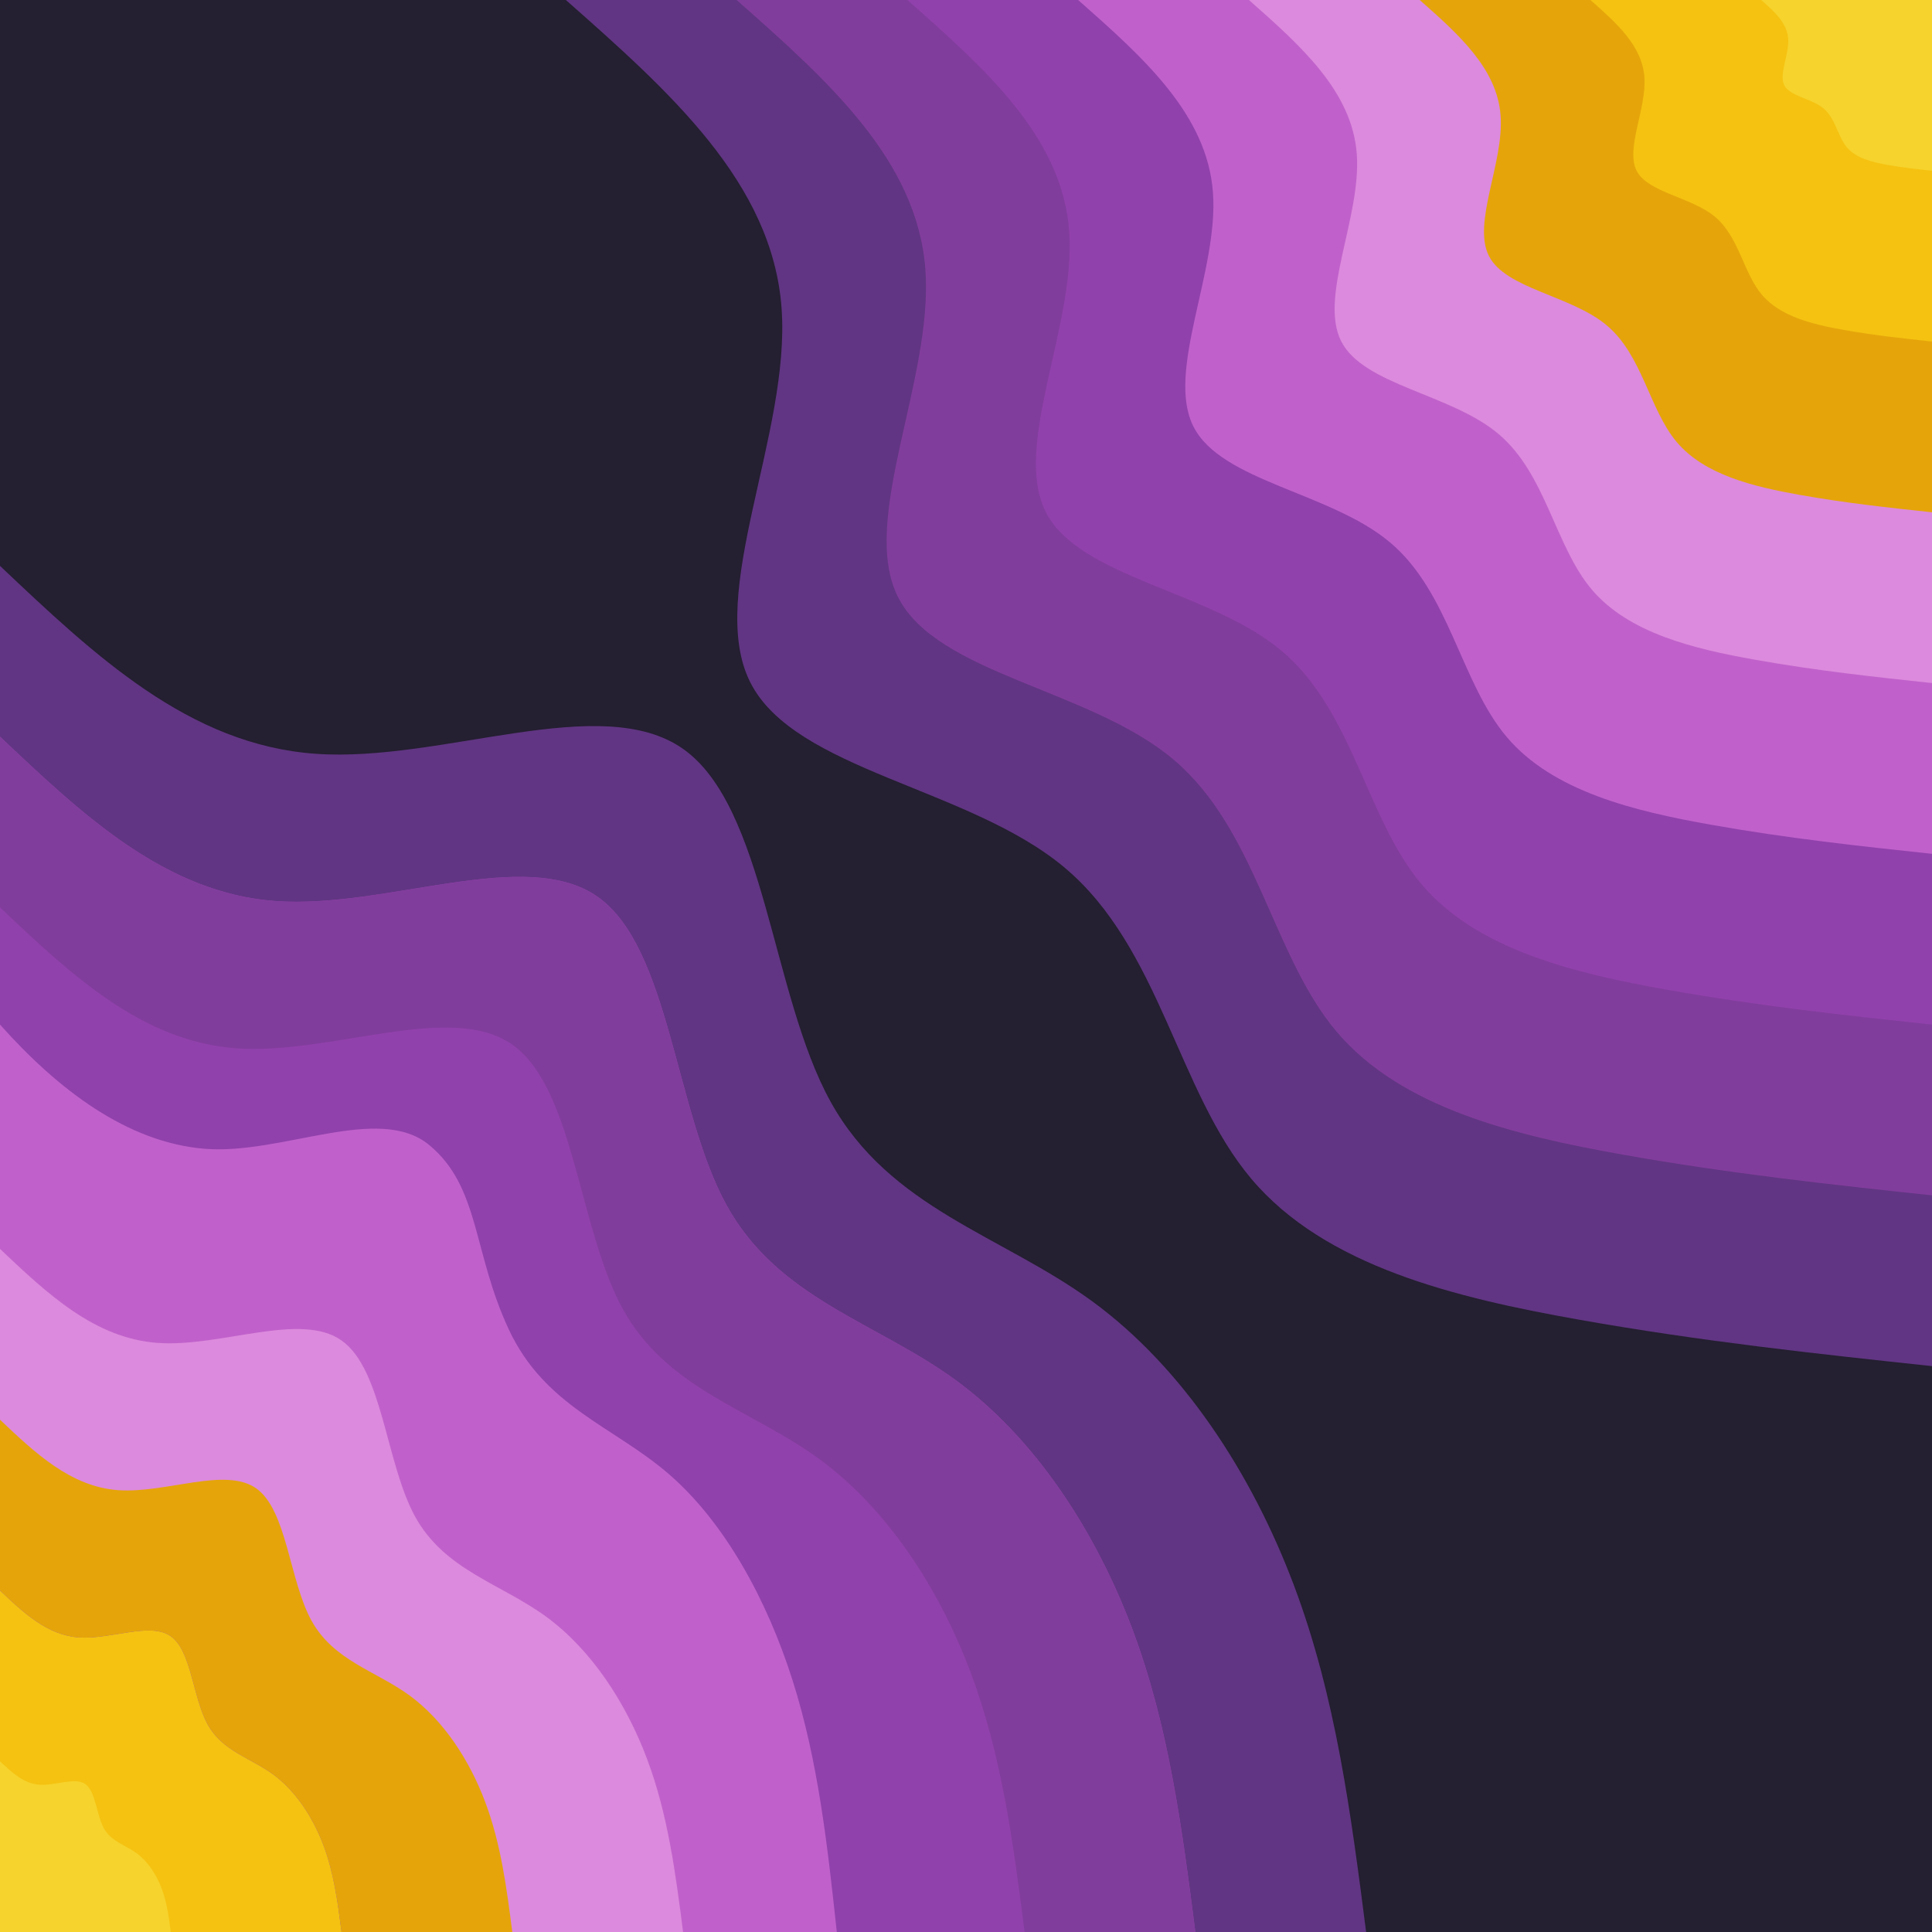
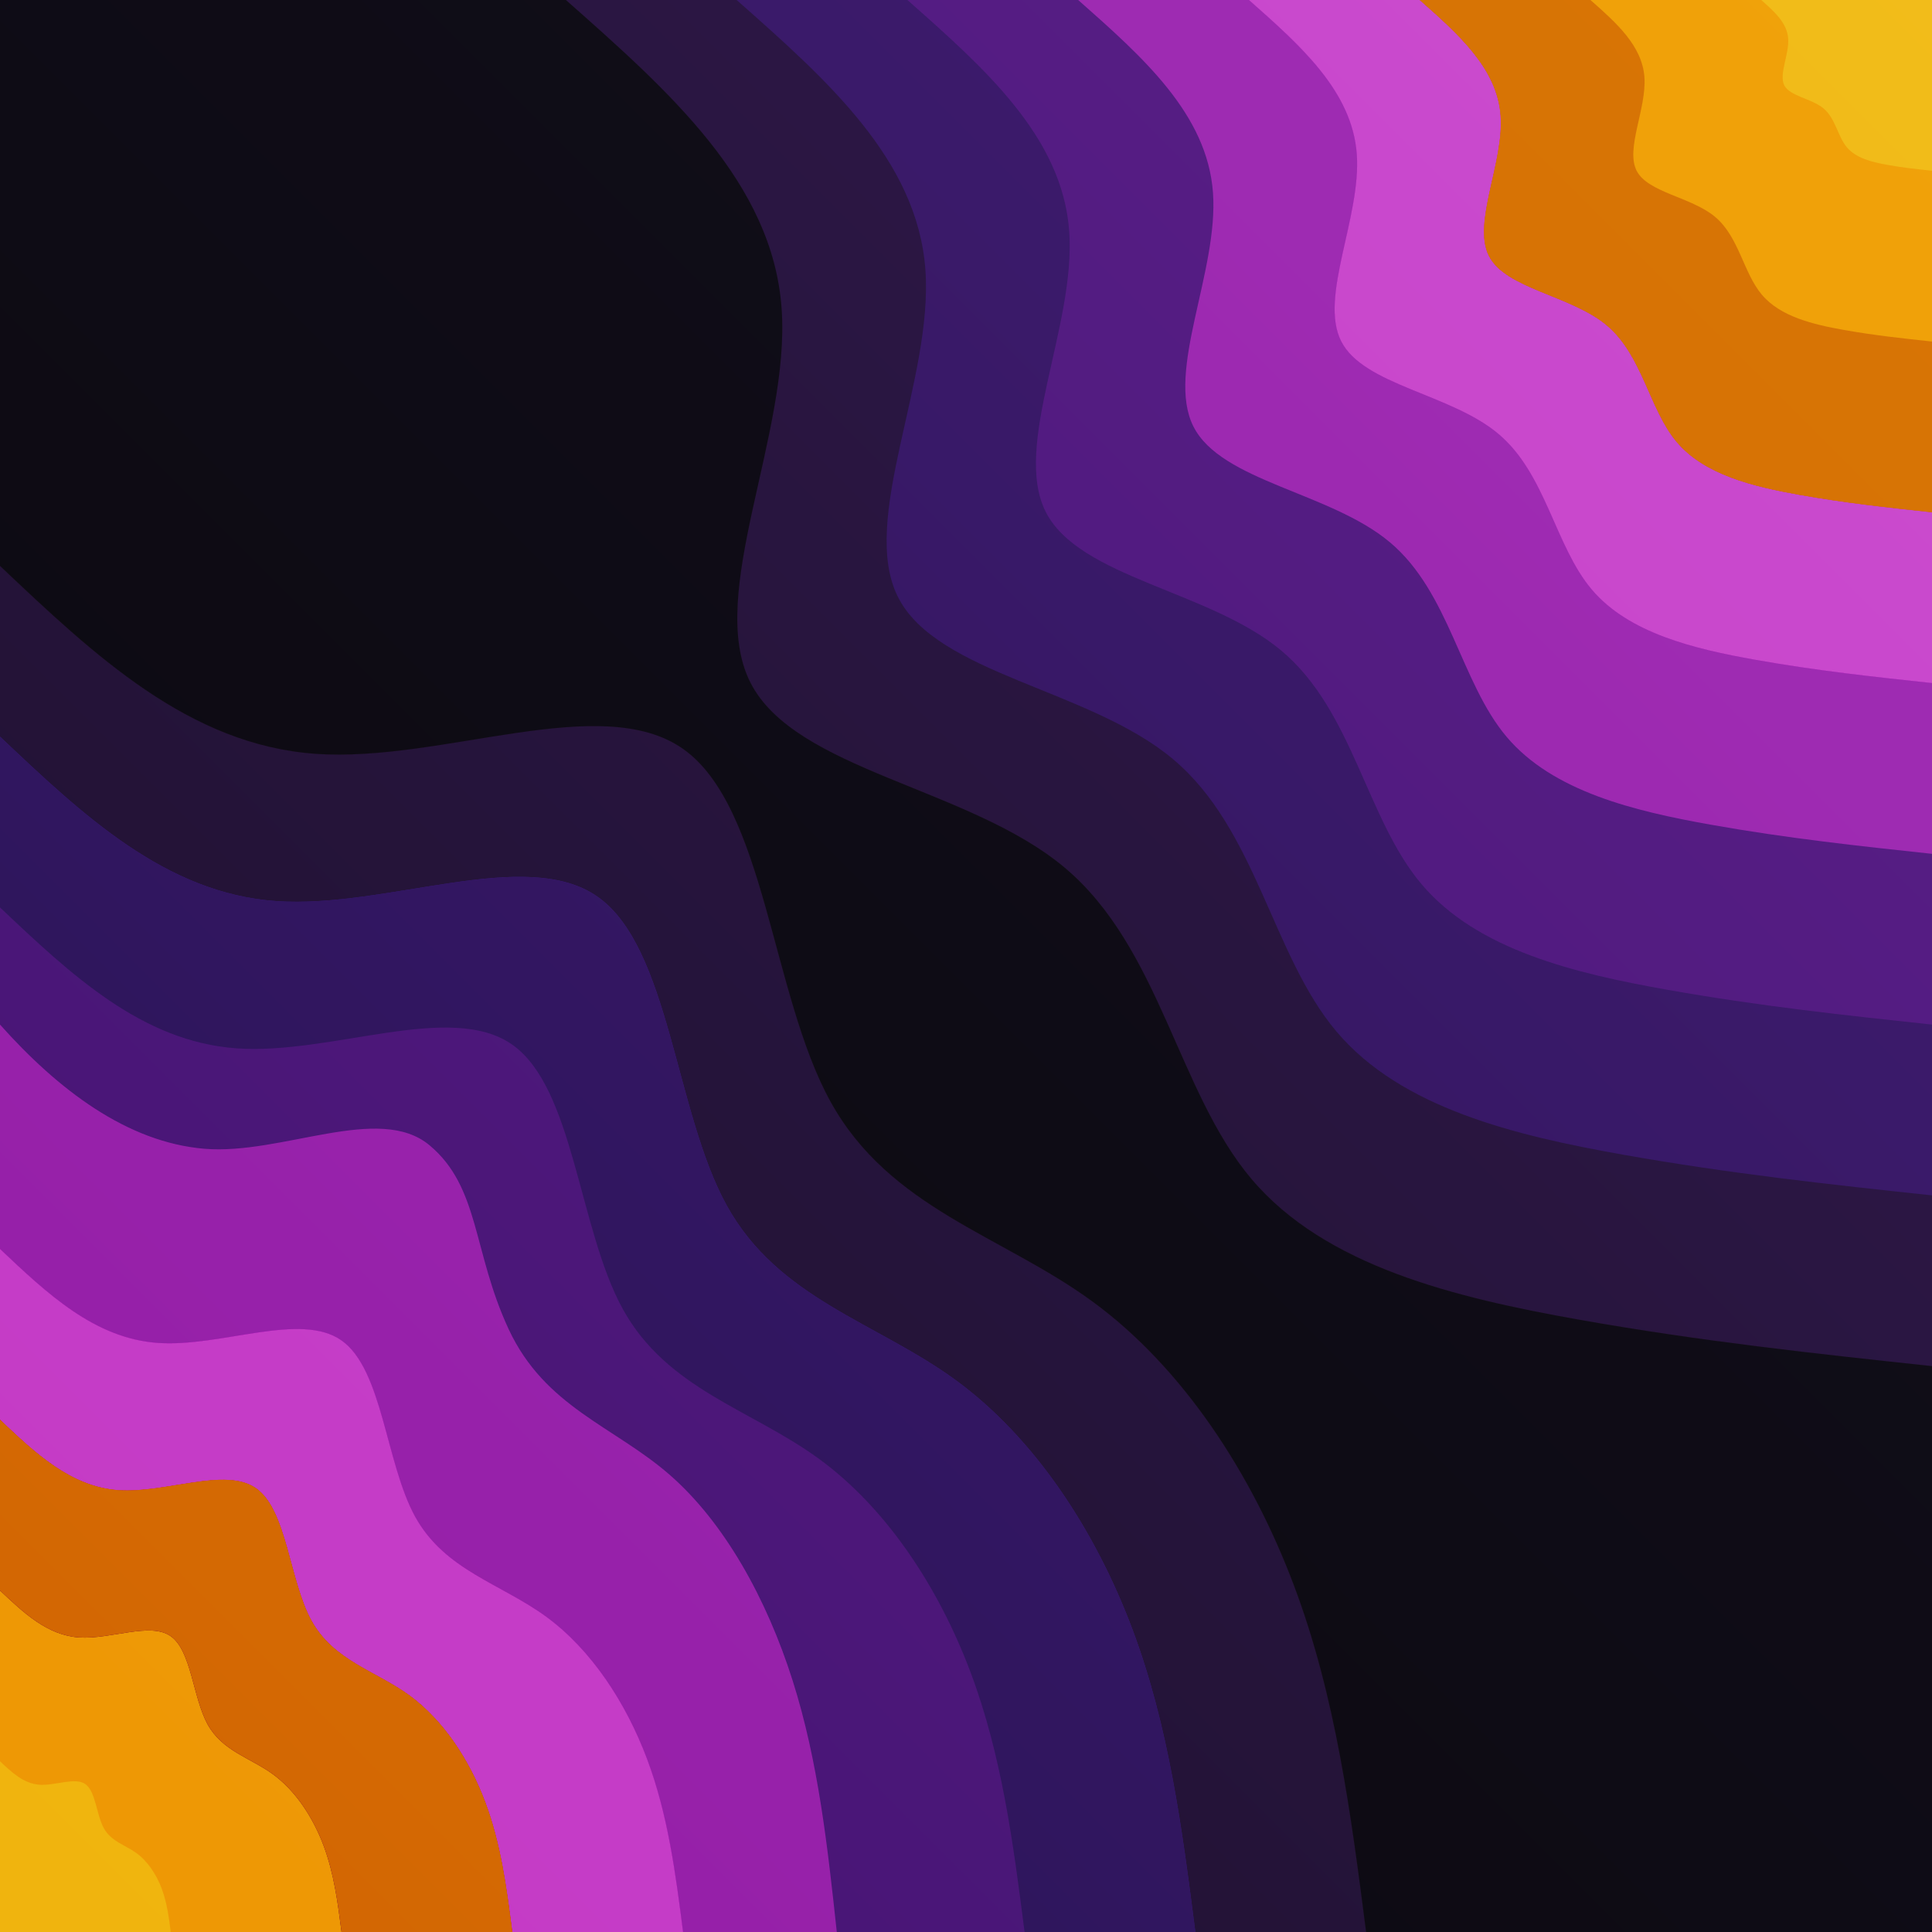
- <svg xmlns="http://www.w3.org/2000/svg" xmlns:xlink="http://www.w3.org/1999/xlink" id="visual" width="4096" height="4096" version="1.1">
+ <svg xmlns="http://www.w3.org/2000/svg" xmlns:xlink="http://www.w3.org/1999/xlink" id="visual" viewBox="0 0 4096 4096" width="4096" height="4096" version="1.1">
  <defs id="defs24901">
-     <linearGradient id="linearGradient18394">
-       <stop id="stop18390" offset="0" style="stop-color:#9f9f9f;stop-opacity:1" />
-       <stop id="stop18392" offset="1" style="stop-color:#c2c2c2;stop-opacity:1" />
+     <linearGradient id="linearGradient1933">
+       <stop style="stop-color:#000000;stop-opacity:1;" offset="0" id="stop1929" />
+       <stop style="stop-color:#241f31;stop-opacity:1;" offset="1" id="stop1931" />
    </linearGradient>
-     <linearGradient xlink:href="#linearGradient12824" id="linearGradient12826" x1="362.05" x2="3348.83" y1="4096" y2="747.162" gradientUnits="userSpaceOnUse" />
-     <linearGradient id="linearGradient12824">
-       <stop id="stop12820" offset="0" style="stop-color:#d64700;stop-opacity:1" />
-       <stop id="stop12822" offset="1" style="stop-color:#301200;stop-opacity:1" />
-     </linearGradient>
-     <linearGradient xlink:href="#linearGradient18394" id="linearGradient750" x1="127.831" x2="4096" y1="3977.89" y2="9.721" gradientUnits="userSpaceOnUse" />
+     <linearGradient xlink:href="#linearGradient1933" id="linearGradient18396" x1="127.831" y1="3977.89" x2="4096" y2="9.721" gradientUnits="userSpaceOnUse" />
+     <linearGradient xlink:href="#linearGradient1933" id="linearGradient1925" gradientUnits="userSpaceOnUse" x1="127.831" y1="3977.89" x2="4096" y2="9.721" />
  </defs>
+   <defs id="defs24908" />
+   <defs id="defs24915" />
+   <defs id="defs24922" />
+   <defs id="defs24929" />
+   <defs id="defs24936" />
+   <defs id="defs24943" />
+   <defs id="defs24950" />
+   <defs id="defs24957" />
+   <defs id="defs24964" />
+   <defs id="defs24971" />
+   <defs id="defs24978" />
+   <defs id="defs24985" />
+   <defs id="defs24992" />
+   <defs id="defs24999" />
+   <defs id="defs25006" />
  <g id="layer1" style="display:inline">
-     <path id="rect24894" fill="#2ec27e" d="M0 0h4096v4096H0z" style="font-variation-settings:normal;vector-effect:none;fill:#241f31;fill-opacity:1;stroke-width:1;stroke-linecap:butt;stroke-linejoin:miter;stroke-miterlimit:4;stroke-dasharray:none;stroke-dashoffset:0;stroke-opacity:1;-inkscape-stroke:none;stop-color:#000" />
-     <path id="path25008" fill="#00be8d" d="M4096 2896.3c-244.6-26.2-489.2-52.4-749.6-98.7-260.5-46.3-536.8-112.7-693.4-298.3-156.6-185.5-193.3-490.1-396.2-660.1-202.9-170-571.8-205.4-666.2-392.7-94.4-187.3 85.8-526.6 66.4-793-19.3-266.4-238.3-459.9-457.3-653.5H4096Z" style="font-variation-settings:normal;vector-effect:none;fill:#613583;fill-opacity:1;stroke-width:1;stroke-linecap:butt;stroke-linejoin:miter;stroke-miterlimit:4;stroke-dasharray:none;stroke-dashoffset:0;stroke-opacity:1;-inkscape-stroke:none;stop-color:#000" />
-     <path id="path25010" fill="#00b2ab" d="M4096 2534.3c-214-22.9-428-45.9-655.9-86.4-227.9-40.5-469.7-98.6-606.7-261-137-162.3-169.2-428.9-346.7-577.6-177.5-148.8-500.4-179.7-582.9-343.6-82.6-163.9 75.1-460.8 58.1-693.9-17-233.1-208.6-402.4-400.2-571.8H4096Z" style="font-variation-settings:normal;vector-effect:none;fill:#813d9c;fill-opacity:1;stroke-width:1;stroke-linecap:butt;stroke-linejoin:miter;stroke-miterlimit:4;stroke-dasharray:none;stroke-dashoffset:0;stroke-opacity:1;-inkscape-stroke:none;stop-color:#000" />
-     <path id="path25012" fill="#00a5c6" d="M4096 2172.2c-183.4-19.6-366.9-39.3-562.2-74-195.4-34.7-402.6-84.5-520-223.7-117.5-139.1-145-367.6-297.2-495.1-152.1-127.5-428.9-154-499.7-294.5-70.7-140.5 64.4-395 49.9-594.8-14.6-199.8-178.8-344.9-343-490.1H4096Z" style="font-variation-settings:normal;vector-effect:none;fill:#9141ac;fill-opacity:1;stroke-width:1;stroke-linecap:butt;stroke-linejoin:miter;stroke-miterlimit:4;stroke-dasharray:none;stroke-dashoffset:0;stroke-opacity:1;-inkscape-stroke:none;stop-color:#000" />
-     <path id="path25014" fill="#0095d8" d="M4096 1810.2c-152.9-16.4-305.7-32.7-468.5-61.7-162.8-28.9-335.5-70.4-433.4-186.4-97.8-116-120.8-306.4-247.6-412.6-126.8-106.3-357.4-128.4-416.4-245.4-59-117.1 53.7-329.1 41.5-495.7C2559.5 241.9 2422.7 121 2285.8 0H4096Z" style="font-variation-settings:normal;vector-effect:none;fill:#c061cb;fill-opacity:1;stroke-width:1;stroke-linecap:butt;stroke-linejoin:miter;stroke-miterlimit:4;stroke-dasharray:none;stroke-dashoffset:0;stroke-opacity:1;-inkscape-stroke:none;stop-color:#000" />
-     <path id="path25016" fill="#0081db" d="M4096 1448.15c-122.3-13.1-244.6-26.2-374.8-49.4-130.2-23.1-268.4-56.4-346.7-149.1-78.3-92.8-96.7-245.1-198.1-330.1-101.4-85-285.9-102.7-333.1-196.3-47.2-93.7 42.9-263.3 33.2-396.5-9.7-133.2-119.2-230-228.7-326.8H4096Z" style="font-variation-settings:normal;vector-effect:none;fill:#dc8add;fill-opacity:1;stroke-width:1;stroke-linecap:butt;stroke-linejoin:miter;stroke-miterlimit:4;stroke-dasharray:none;stroke-dashoffset:0;stroke-opacity:1;-inkscape-stroke:none;stop-color:#000" />
-     <path id="path25018" fill="#1569cd" d="M4096 1086.1c-91.7-9.8-183.4-19.6-281.1-37-97.7-17.4-201.3-42.3-260-111.8-58.7-69.6-72.5-183.9-148.6-247.6-76.1-63.8-214.4-77-249.8-147.3-35.4-70.2 32.2-197.4 24.9-297.3-7.3-99.9-89.4-172.5-171.5-245.1H4096Z" style="font-variation-settings:normal;vector-effect:none;fill:#e5a50a;fill-opacity:1;stroke-width:1;stroke-linecap:butt;stroke-linejoin:miter;stroke-miterlimit:4;stroke-dasharray:none;stroke-dashoffset:0;stroke-opacity:1;-inkscape-stroke:none;stop-color:#000" />
-     <path id="path25020" fill="#6e4daf" d="M4096 724.1c-61.1-6.6-122.3-13.1-187.4-24.7-65.1-11.6-134.2-28.2-173.3-74.6-39.2-46.3-48.4-122.5-99.1-165-50.7-42.5-143-51.3-166.6-98.2-23.5-46.8 21.5-131.6 16.7-198.2-4.9-66.6-59.6-115-114.4-163.4H4096Z" style="font-variation-settings:normal;vector-effect:none;fill:#f5c211;fill-opacity:1;stroke-width:1;stroke-linecap:butt;stroke-linejoin:miter;stroke-miterlimit:4;stroke-dasharray:none;stroke-dashoffset:0;stroke-opacity:1;-inkscape-stroke:none;stop-color:#000" />
-     <path id="path25022" fill="#813d9c" d="M4096 362c-30.6-3.2-61.1-6.5-93.7-12.3-32.6-5.8-67.1-14.1-86.7-37.3-19.5-23.2-24.1-61.3-49.5-82.5-25.4-21.3-71.5-25.7-83.3-49.1-11.8-23.4 10.8-65.8 8.3-99.1-2.4-33.3-29.8-57.5-57.1-81.7h362z" style="fill:#f6d32d;fill-opacity:1" />
-     <path id="path26767" d="M0 1199.7c200.5 189.8 401 379.6 669.3 398.4 268.3 18.9 604.4-133.2 778.9-10.4 174.4 122.9 187.2 520.6 312.5 747.6 125.3 227 363 283.3 555.1 423.7 192 140.4 338.3 365.1 427.4 602 89.2 236.8 121.1 485.9 153.1 735H0Z" style="fill:#613583;fill-opacity:1;stroke-width:1px;stroke-opacity:1;stop-color:#000" />
-     <path id="path26773" d="M0 1561.7c175.4 166.1 350.9 332.2 585.6 348.7 234.8 16.4 528.9-116.6 681.5-9.1 152.7 107.4 163.9 455.5 273.5 654.1 109.6 198.6 317.7 247.8 485.7 370.7 168 122.9 296 319.5 374 526.7 78 207.3 106 425.2 134 643.2H0Z" style="fill:#9141ac;fill-opacity:1;stroke-width:1px;stroke-opacity:1;stop-color:#000" />
-     <path id="path25028" fill="#00b2ab" d="M0 1561.7c175.4 166.1 350.9 332.2 585.6 348.7 234.8 16.4 528.9-116.6 681.5-9.1 152.7 107.4 163.9 455.5 273.5 654.1 109.6 198.6 317.7 247.8 485.7 370.7 168 122.9 296 319.5 374 526.7 78 207.3 106 425.2 134 643.2H0Z" style="font-variation-settings:normal;vector-effect:none;fill:#813d9c;fill-opacity:1;stroke-width:1;stroke-linecap:butt;stroke-linejoin:miter;stroke-miterlimit:4;stroke-dasharray:none;stroke-dashoffset:0;stroke-opacity:1;-inkscape-stroke:none;stop-color:#000" />
-     <path id="path25030" fill="#00a5c6" d="M0 1923.8c150.4 142.3 300.8 284.6 502 298.8 201.2 14.1 453.3-99.9 584.1-7.8 130.9 92.1 140.5 390.4 234.4 560.7 94 170.2 272.3 212.4 416.3 317.7 144 105.4 253.8 273.9 320.6 451.5 66.9 177.7 90.9 364.5 114.8 551.3H0Z" style="font-variation-settings:normal;vector-effect:none;fill:#9141ac;fill-opacity:1;stroke-width:1;stroke-linecap:butt;stroke-linejoin:miter;stroke-miterlimit:4;stroke-dasharray:none;stroke-dashoffset:0;stroke-opacity:1;-inkscape-stroke:none;stop-color:#000" />
-     <path id="path27067" d="M0 2172.2c122.835 137.705 269.1 249.544 433.424 263.285 164.324 13.645 370.219-96.674 477.046-7.548 106.908 89.126 91.319 225.404 168.009 390.205 76.772 164.704 222.393 205.54 340 307.44 117.608 101.997 207.284 265.056 261.841 436.92 54.639 171.962 74.24 352.73 93.76 533.498H0Z" style="fill:#c061cb;fill-opacity:1;stroke-width:.919px;stroke-opacity:1;stop-color:#000" />
-     <path id="path27938" d="M0 2647.8c100.3 94.9 200.5 189.8 334.7 199.3 134.1 9.4 302.2-66.7 389.4-5.2 87.2 61.4 93.6 260.3 156.2 373.8 62.7 113.5 181.6 141.6 277.6 211.8 96 70.2 169.1 182.5 213.7 301 44.6 118.4 60.6 243 76.6 367.5H0Z" style="fill:#dc8add;fill-opacity:1;stroke-width:1px;stroke-opacity:1;stop-color:#000" />
-     <path id="path27946" d="M0 3009.9c75.2 71.2 150.4 142.3 251 149.4 100.6 7.1 226.6-50 292.1-3.9 65.4 46.1 70.2 195.2 117.2 280.3 46.9 85.2 136.1 106.3 208.1 158.9 72 52.7 126.9 136.9 160.3 225.8 33.4 88.8 45.4 182.2 57.4 275.6H0Z" style="fill:#e5a50a;fill-opacity:1;stroke-width:1px;stroke-opacity:1;stop-color:#000" />
-     <path id="path25038" fill="#6e4daf" d="M0 3371.9c50.1 47.5 100.3 94.9 167.3 99.6 67.1 4.7 151.1-33.3 194.7-2.6 43.7 30.7 46.9 130.2 78.2 186.9 31.3 56.8 90.7 70.8 138.7 105.9 48 35.2 84.6 91.3 106.9 150.5 22.3 59.3 30.3 121.5 38.3 183.8H0Z" style="font-variation-settings:normal;vector-effect:none;fill:#9141ac;fill-opacity:1;stroke-width:1;stroke-linecap:butt;stroke-linejoin:miter;stroke-miterlimit:4;stroke-dasharray:none;stroke-dashoffset:0;stroke-opacity:1;-inkscape-stroke:none;stop-color:#000" />
-     <path id="path25040" fill="#813d9c" d="M0 3734c25.1 23.7 50.1 47.4 83.7 49.8 33.5 2.3 75.5-16.7 97.3-1.3 21.8 15.3 23.4 65 39.1 93.4 15.6 28.4 45.4 35.4 69.4 53 24 17.5 42.3 45.6 53.4 75.2 11.1 29.6 15.1 60.8 19.1 91.9H0Z" style="fill:#9141ac;fill-opacity:1" />
-     <path id="path27705" d="M0 3371.9c50.1 47.5 100.3 94.9 167.3 99.6 67.1 4.7 151.1-33.3 194.7-2.6 43.7 30.7 46.9 130.2 78.2 186.9 31.3 56.8 90.7 70.8 138.7 105.9 48 35.2 84.6 91.3 106.9 150.5 22.3 59.3 30.3 121.5 38.3 183.8H0Z" style="fill:#f5c211;fill-opacity:1;stroke-width:1px;stroke-opacity:1;stop-color:#000" />
-     <path id="path27719" d="M0 3734c25.1 23.7 50.1 47.4 83.7 49.8 33.5 2.3 75.5-16.7 97.3-1.3 21.8 15.3 23.4 65 39.1 93.4 15.6 28.4 45.4 35.4 69.4 53 24 17.5 42.3 45.6 53.4 75.2 11.1 29.6 15.1 60.8 19.1 91.9H0Z" style="fill:#f6d32d;fill-opacity:1;stroke-width:1px;stroke-opacity:1;stop-color:#000" />
+     <rect x="0" y="0" width="4096" height="4096" fill="#2ec27e" id="rect24894" style="font-variation-settings:normal;vector-effect:none;fill:#241f31;fill-opacity:1;stroke-width:1;stroke-linecap:butt;stroke-linejoin:miter;stroke-miterlimit:4;stroke-dasharray:none;stroke-dashoffset:0;stroke-opacity:1;-inkscape-stroke:none;stop-color:#000000" />
+     <path d="m 4096,2896.3 c -244.6,-26.2 -489.2,-52.4 -749.6,-98.7 -260.5,-46.3 -536.8,-112.7 -693.4,-298.3 -156.6,-185.5 -193.3,-490.1 -396.2,-660.1 -202.9,-170 -571.8,-205.4 -666.2,-392.7 -94.4,-187.3 85.8,-526.6 66.4,-793 C 1637.7,387.1 1418.7,193.6 1199.7,0 H 4096 Z" fill="#00be8d" id="path25008" style="font-variation-settings:normal;vector-effect:none;fill:#613583;fill-opacity:1;stroke-width:1;stroke-linecap:butt;stroke-linejoin:miter;stroke-miterlimit:4;stroke-dasharray:none;stroke-dashoffset:0;stroke-opacity:1;-inkscape-stroke:none;stop-color:#000000" />
+     <path d="m 4096,2534.3 c -214,-22.9 -428,-45.9 -655.9,-86.4 -227.9,-40.5 -469.7,-98.6 -606.7,-261 -137,-162.3 -169.2,-428.9 -346.7,-577.6 -177.5,-148.8 -500.4,-179.7 -582.9,-343.6 -82.6,-163.9 75.1,-460.8 58.1,-693.9 C 1944.9,338.7 1753.3,169.4 1561.7,0 H 4096 Z" fill="#00b2ab" id="path25010" style="font-variation-settings:normal;vector-effect:none;fill:#813d9c;fill-opacity:1;stroke-width:1;stroke-linecap:butt;stroke-linejoin:miter;stroke-miterlimit:4;stroke-dasharray:none;stroke-dashoffset:0;stroke-opacity:1;-inkscape-stroke:none;stop-color:#000000" />
+     <path d="m 4096,2172.2 c -183.4,-19.6 -366.9,-39.3 -562.2,-74 -195.4,-34.7 -402.6,-84.5 -520,-223.7 -117.5,-139.1 -145,-367.6 -297.2,-495.1 -152.1,-127.5 -428.9,-154 -499.7,-294.5 -70.7,-140.5 64.4,-395 49.9,-594.8 C 2252.2,290.3 2088,145.2 1923.8,0 H 4096 Z" fill="#00a5c6" id="path25012" style="font-variation-settings:normal;vector-effect:none;fill:#9141ac;fill-opacity:1;stroke-width:1;stroke-linecap:butt;stroke-linejoin:miter;stroke-miterlimit:4;stroke-dasharray:none;stroke-dashoffset:0;stroke-opacity:1;-inkscape-stroke:none;stop-color:#000000" />
+     <path d="m 4096,1810.2 c -152.9,-16.4 -305.7,-32.7 -468.5,-61.7 -162.8,-28.9 -335.5,-70.4 -433.4,-186.4 -97.8,-116 -120.8,-306.4 -247.6,-412.6 C 2819.7,1043.2 2589.1,1021.1 2530.1,904.1 2471.1,787 2583.8,575 2571.6,408.4 2559.5,241.9 2422.7,121 2285.8,0 H 4096 Z" fill="#0095d8" id="path25014" style="font-variation-settings:normal;vector-effect:none;fill:#c061cb;fill-opacity:1;stroke-width:1;stroke-linecap:butt;stroke-linejoin:miter;stroke-miterlimit:4;stroke-dasharray:none;stroke-dashoffset:0;stroke-opacity:1;-inkscape-stroke:none;stop-color:#000000" />
+     <path d="m 4096,1448.15 c -122.3,-13.1 -244.6,-26.2 -374.8,-49.4 -130.2,-23.1 -268.4,-56.4 -346.7,-149.1 -78.3,-92.8 -96.7,-245.1 -198.1,-330.1 -101.4,-85 -285.9,-102.7 -333.1,-196.3 -47.2,-93.7 42.9,-263.3 33.2,-396.5 -9.7,-133.2 -119.2,-230 -228.7,-326.8 H 4096 Z" fill="#0081db" id="path25016" style="font-variation-settings:normal;vector-effect:none;fill:#dc8add;fill-opacity:1;stroke-width:1;stroke-linecap:butt;stroke-linejoin:miter;stroke-miterlimit:4;stroke-dasharray:none;stroke-dashoffset:0;stroke-opacity:1;-inkscape-stroke:none;stop-color:#000000" />
+     <path d="m 4096,1086.1 c -91.7,-9.8 -183.4,-19.6 -281.1,-37 -97.7,-17.4 -201.3,-42.3 -260,-111.8 -58.7,-69.6 -72.5,-183.9 -148.6,-247.6 -76.1,-63.8 -214.4,-77 -249.8,-147.3 -35.4,-70.2 32.2,-197.4 24.9,-297.3 C 3174.1,145.2 3092,72.6 3009.9,0 H 4096 Z" fill="#1569cd" id="path25018" style="font-variation-settings:normal;vector-effect:none;fill:#e5a50a;fill-opacity:1;stroke-width:1;stroke-linecap:butt;stroke-linejoin:miter;stroke-miterlimit:4;stroke-dasharray:none;stroke-dashoffset:0;stroke-opacity:1;-inkscape-stroke:none;stop-color:#000000" />
+     <path d="m 4096,724.1 c -61.1,-6.6 -122.3,-13.1 -187.4,-24.7 -65.1,-11.6 -134.2,-28.2 -173.3,-74.6 -39.2,-46.3 -48.4,-122.5 -99.1,-165 -50.7,-42.5 -143,-51.3 -166.6,-98.2 -23.5,-46.8 21.5,-131.6 16.7,-198.2 C 3481.4,96.8 3426.7,48.4 3371.9,0 H 4096 Z" fill="#6e4daf" id="path25020" style="font-variation-settings:normal;vector-effect:none;fill:#f5c211;fill-opacity:1;stroke-width:1;stroke-linecap:butt;stroke-linejoin:miter;stroke-miterlimit:4;stroke-dasharray:none;stroke-dashoffset:0;stroke-opacity:1;-inkscape-stroke:none;stop-color:#000000" />
+     <path d="m 4096,362 c -30.6,-3.2 -61.1,-6.5 -93.7,-12.3 -32.6,-5.8 -67.1,-14.1 -86.7,-37.3 -19.5,-23.2 -24.1,-61.3 -49.5,-82.5 -25.4,-21.3 -71.5,-25.7 -83.3,-49.1 -11.8,-23.4 10.8,-65.8 8.3,-99.1 C 3788.7,48.4 3761.3,24.2 3734,0 h 362 z" fill="#813d9c" id="path25022" style="fill:#f6d32d;fill-opacity:1" />
+     <path d="m 0,1199.7 c 200.5,189.8 401,379.6 669.3,398.4 268.3,18.9 604.4,-133.2 778.9,-10.4 174.4,122.9 187.2,520.6 312.5,747.6 125.3,227 363,283.3 555.1,423.7 192,140.4 338.3,365.1 427.4,602 89.2,236.8 121.1,485.9 153.1,735 H 0 Z" style="fill:#613583;fill-opacity:1;stroke-width:1px;stroke-opacity:1;stop-color:#000000" id="path26767" />
+     <path d="m 0,1561.7 c 175.4,166.1 350.9,332.2 585.6,348.7 234.8,16.4 528.9,-116.6 681.5,-9.1 152.7,107.4 163.9,455.5 273.5,654.1 109.6,198.6 317.7,247.8 485.7,370.7 168,122.9 296,319.5 374,526.7 78,207.3 106,425.2 134,643.2 H 0 Z" style="fill:#9141ac;fill-opacity:1;stroke-width:1px;stroke-opacity:1;stop-color:#000000" id="path26773" />
+     <path d="m 0,1561.7 c 175.4,166.1 350.9,332.2 585.6,348.7 234.8,16.4 528.9,-116.6 681.5,-9.1 152.7,107.4 163.9,455.5 273.5,654.1 109.6,198.6 317.7,247.8 485.7,370.7 168,122.9 296,319.5 374,526.7 78,207.3 106,425.2 134,643.2 H 0 Z" fill="#00b2ab" id="path25028" style="font-variation-settings:normal;vector-effect:none;fill:#813d9c;fill-opacity:1;stroke-width:1;stroke-linecap:butt;stroke-linejoin:miter;stroke-miterlimit:4;stroke-dasharray:none;stroke-dashoffset:0;stroke-opacity:1;-inkscape-stroke:none;stop-color:#000000" />
+     <path d="m 0,1923.8 c 150.4,142.3 300.8,284.6 502,298.8 201.2,14.1 453.3,-99.9 584.1,-7.8 130.9,92.1 140.5,390.4 234.4,560.7 94,170.2 272.3,212.4 416.3,317.7 144,105.4 253.8,273.9 320.6,451.5 66.9,177.7 90.9,364.5 114.8,551.3 H 0 Z" fill="#00a5c6" id="path25030" style="font-variation-settings:normal;vector-effect:none;fill:#9141ac;fill-opacity:1;stroke-width:1;stroke-linecap:butt;stroke-linejoin:miter;stroke-miterlimit:4;stroke-dasharray:none;stroke-dashoffset:0;stroke-opacity:1;-inkscape-stroke:none;stop-color:#000000" />
+     <path d="m 0,2172.2 c 122.835,137.705 269.099,249.544 433.424,263.285 164.324,13.645 370.219,-96.674 477.046,-7.548 106.909,89.126 91.319,225.404 168.009,390.204 76.772,164.704 222.393,205.541 340.001,307.441 117.608,101.996 207.284,265.055 261.84,436.92 54.639,171.962 74.24,352.73 93.76,533.497 H 0 Z" style="fill:#c061cb;fill-opacity:1;stroke-width:0.919px;stroke-opacity:1;stop-color:#000000" id="path27067" />
+     <path d="m 0,2647.8 c 100.3,94.9 200.5,189.8 334.7,199.3 134.1,9.4 302.2,-66.7 389.4,-5.2 87.2,61.4 93.6,260.3 156.2,373.8 62.7,113.5 181.6,141.6 277.6,211.8 96,70.2 169.1,182.5 213.7,301 44.6,118.4 60.6,243 76.6,367.5 H 0 Z" style="fill:#dc8add;fill-opacity:1;stroke-width:1px;stroke-opacity:1;stop-color:#000000" id="path27938" />
+     <path d="m 0,3009.9 c 75.2,71.2 150.4,142.3 251,149.4 100.6,7.1 226.6,-50 292.1,-3.9 65.4,46.1 70.2,195.2 117.2,280.3 46.9,85.2 136.1,106.3 208.1,158.9 72,52.7 126.9,136.9 160.3,225.8 33.4,88.8 45.4,182.2 57.4,275.6 H 0 Z" style="fill:#e5a50a;fill-opacity:1;stroke-width:1px;stroke-opacity:1;stop-color:#000000" id="path27946" />
+     <path d="m 0,3371.9 c 50.1,47.5 100.3,94.9 167.3,99.6 67.1,4.7 151.1,-33.3 194.7,-2.6 43.7,30.7 46.9,130.2 78.2,186.9 31.3,56.8 90.7,70.8 138.7,105.9 48,35.2 84.6,91.3 106.9,150.5 22.3,59.3 30.3,121.5 38.3,183.8 H 0 Z" fill="#6e4daf" id="path25038" style="font-variation-settings:normal;vector-effect:none;fill:#9141ac;fill-opacity:1;stroke-width:1;stroke-linecap:butt;stroke-linejoin:miter;stroke-miterlimit:4;stroke-dasharray:none;stroke-dashoffset:0;stroke-opacity:1;-inkscape-stroke:none;stop-color:#000000" />
+     <path d="m 0,3734 c 25.1,23.7 50.1,47.4 83.7,49.8 33.5,2.3 75.5,-16.7 97.3,-1.3 21.8,15.3 23.4,65 39.1,93.4 15.6,28.4 45.4,35.4 69.4,53 24,17.5 42.3,45.6 53.4,75.2 11.1,29.6 15.1,60.8 19.1,91.9 H 0 Z" fill="#813d9c" id="path25040" style="fill:#9141ac;fill-opacity:1" />
+     <path d="m 0,3371.9 c 50.1,47.5 100.3,94.9 167.3,99.6 67.1,4.7 151.1,-33.3 194.7,-2.6 43.7,30.7 46.9,130.2 78.2,186.9 31.3,56.8 90.7,70.8 138.7,105.9 48,35.2 84.6,91.3 106.9,150.5 22.3,59.3 30.3,121.5 38.3,183.8 H 0 Z" style="fill:#f5c211;fill-opacity:1;stroke-width:1px;stroke-opacity:1;stop-color:#000000" id="path27705" />
+     <path d="m 0,3734 c 25.1,23.7 50.1,47.4 83.7,49.8 33.5,2.3 75.5,-16.7 97.3,-1.3 21.8,15.3 23.4,65 39.1,93.4 15.6,28.4 45.4,35.4 69.4,53 24,17.5 42.3,45.6 53.4,75.2 11.1,29.6 15.1,60.8 19.1,91.9 H 0 Z" style="fill:#f6d32d;fill-opacity:1;stroke-width:1px;stroke-opacity:1;stop-color:#000000" id="path27719" />
  </g>
-   <g id="layer2-3" style="display:inline;opacity:.484;mix-blend-mode:multiply;fill:url(#linearGradient750);fill-opacity:1;stroke:url(#linearGradient12826)">
-     <path id="rect12758-6" d="M0-.05h4096V4096H0z" style="fill:url(#meshgradient14011);fill-opacity:1;stroke:none;stroke-width:.852;-inkscape-stroke:none;stop-color:#000" />
+   <g id="layer2" style="display:inline;opacity:0.693;mix-blend-mode:overlay;fill:url(#linearGradient18396);fill-opacity:1;stroke:none">
+     <rect style="display:inline;fill:url(#linearGradient1925);fill-opacity:1;stroke:none;stroke-width:0.852;-inkscape-stroke:none;stop-color:#000000" id="rect12758" width="4096" height="4096.05" x="5.6843419e-14" y="-0.05" />
  </g>
</svg>
